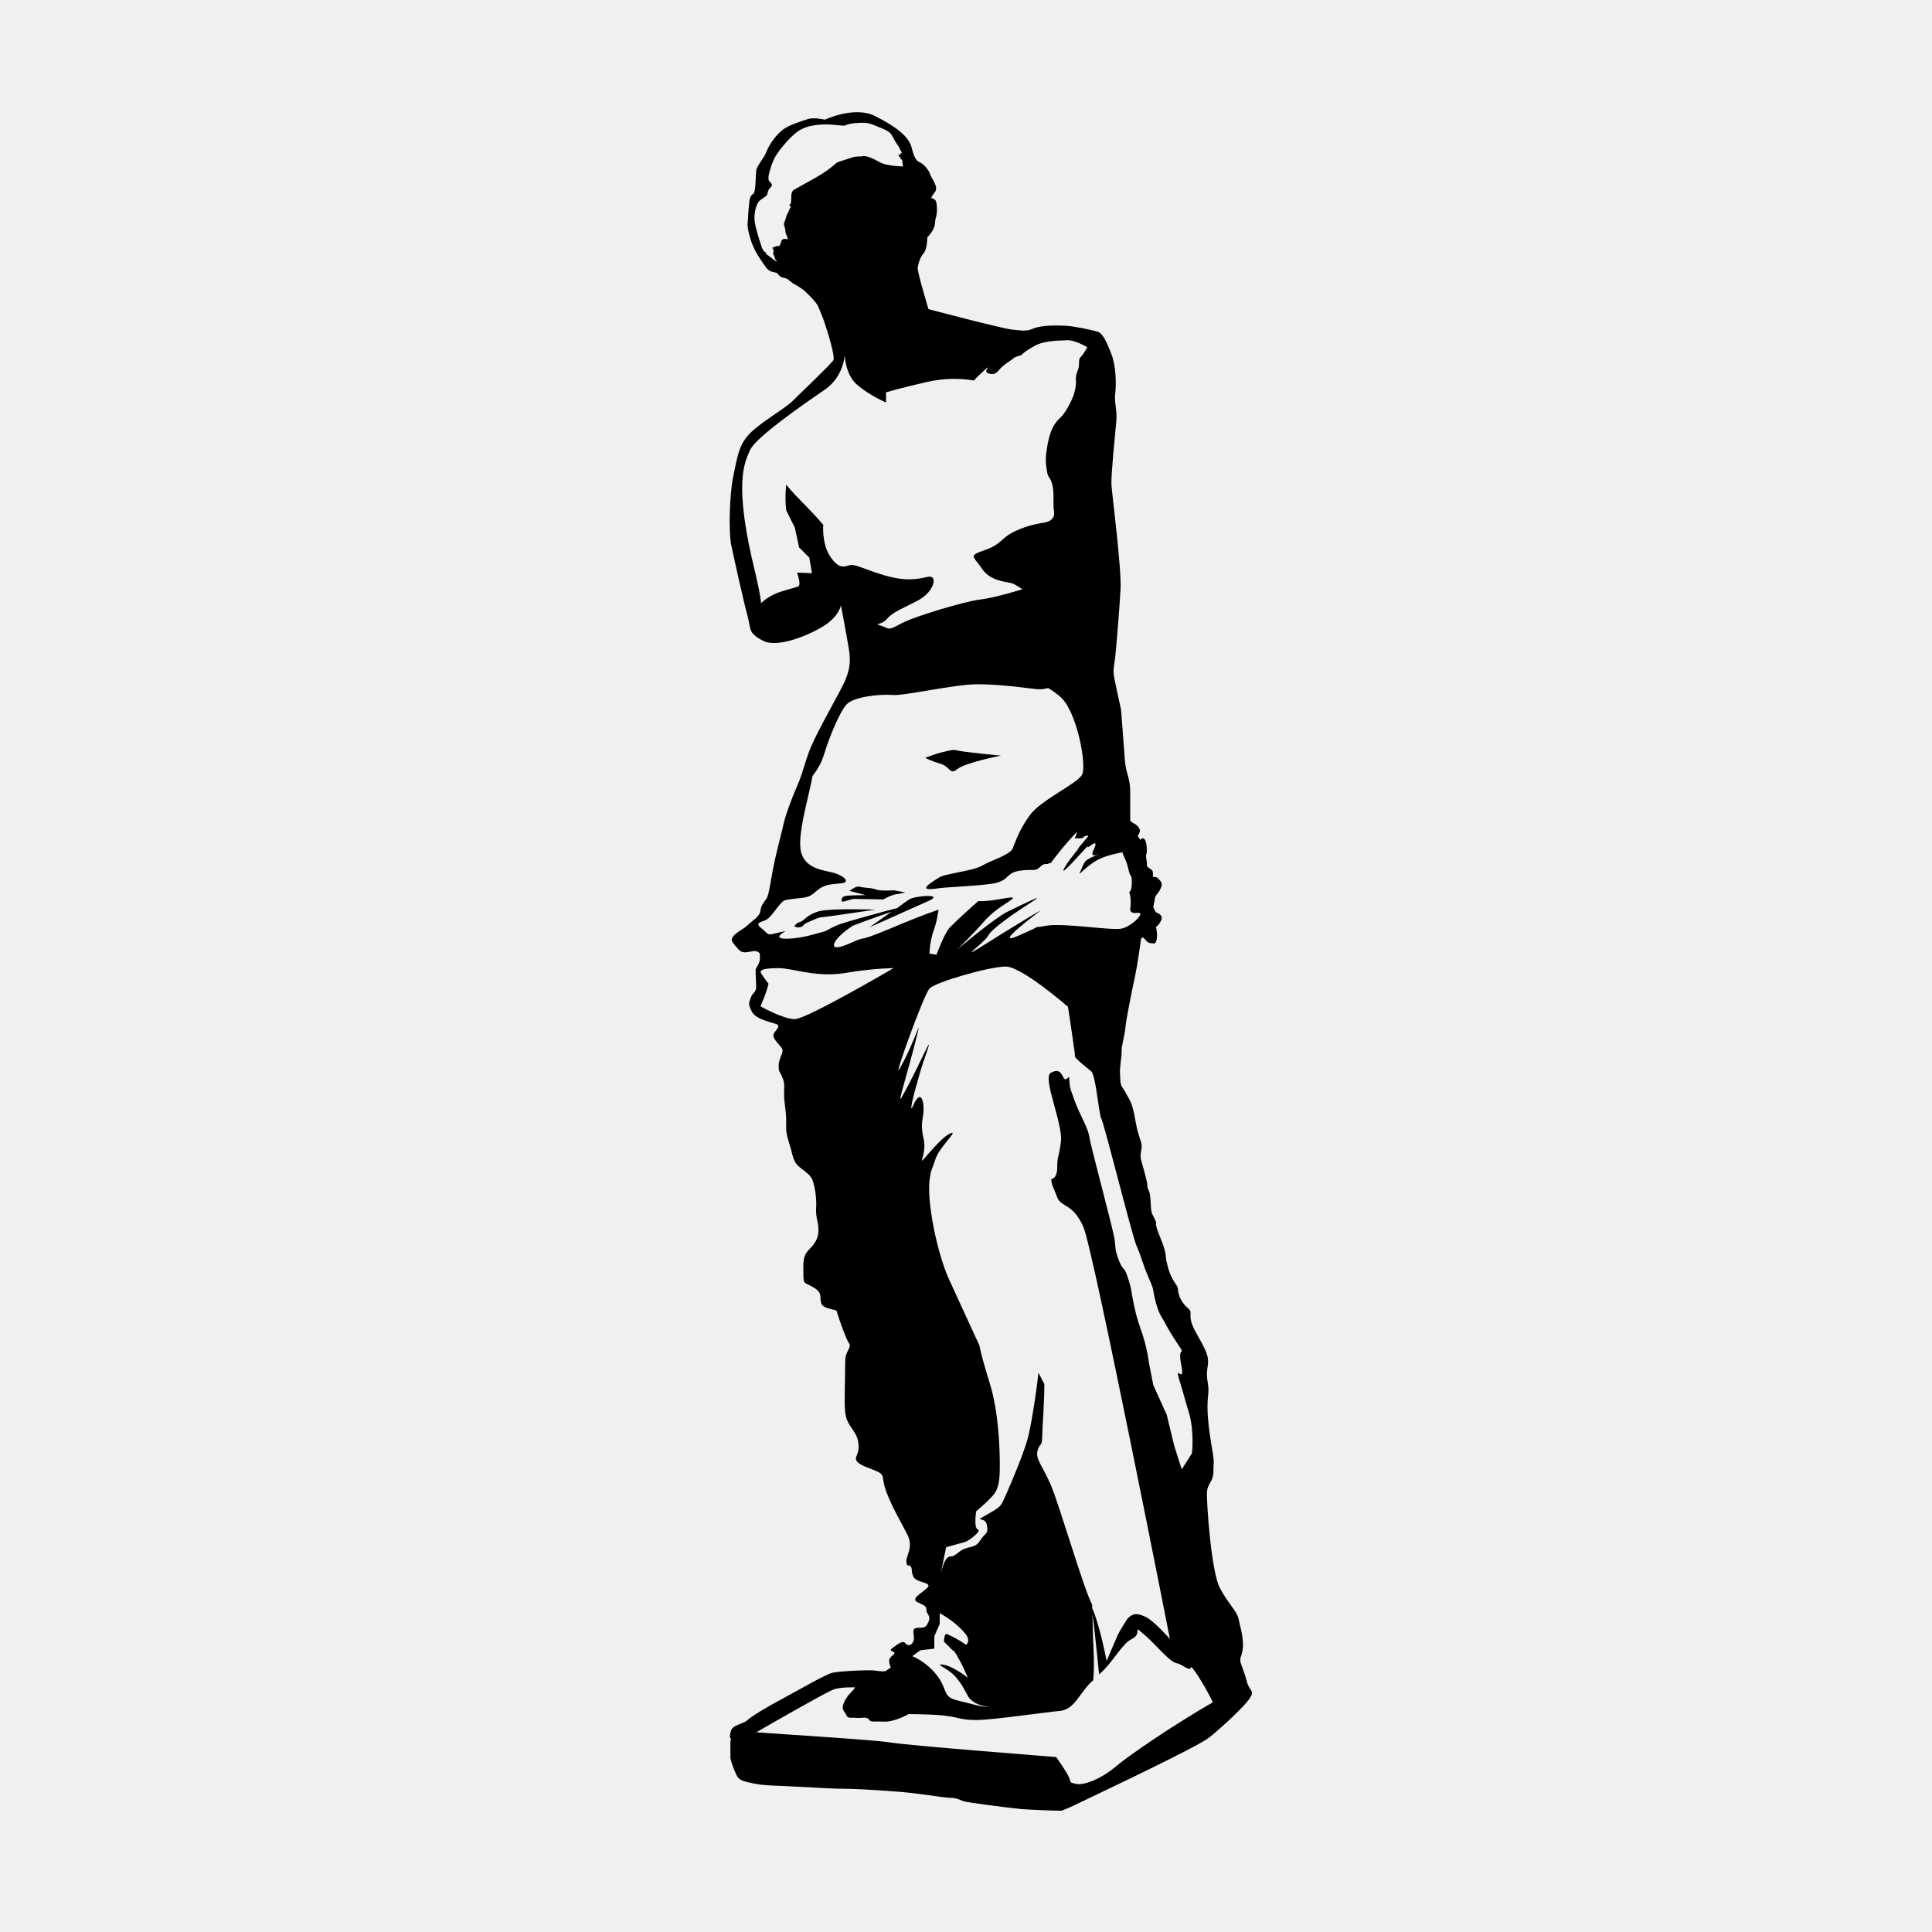
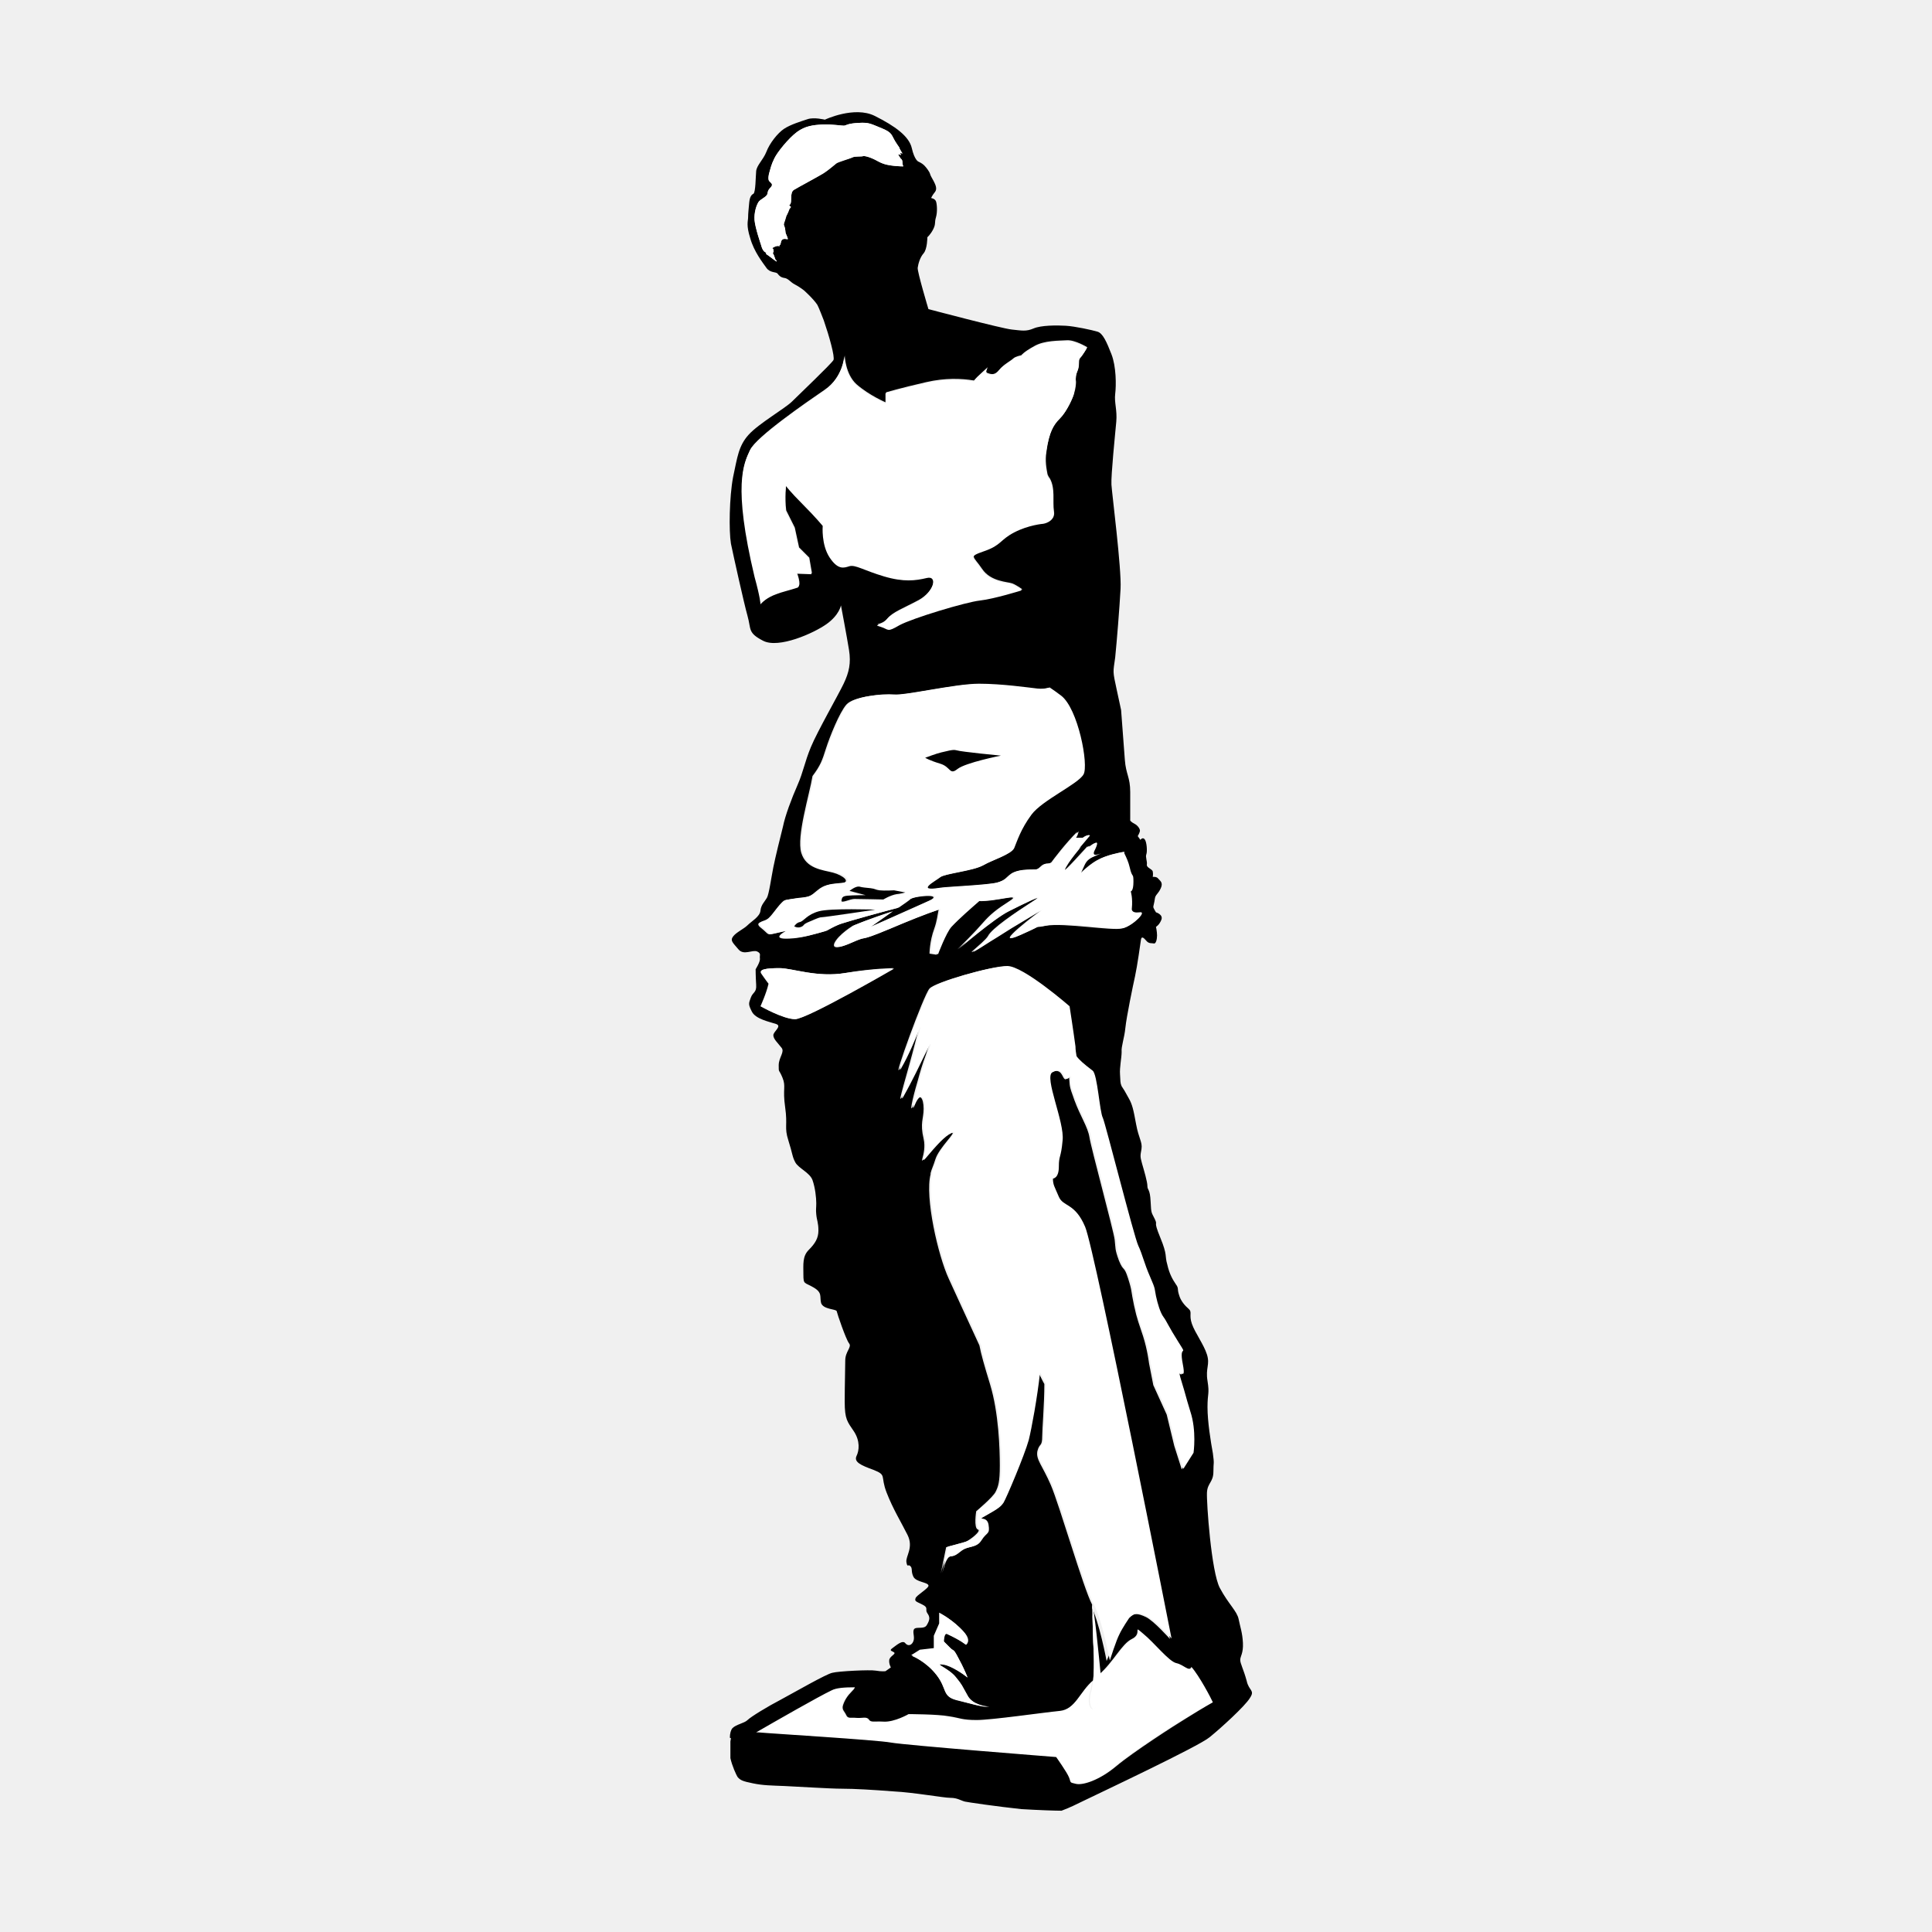
<svg xmlns="http://www.w3.org/2000/svg" version="1.1" id="Layer_3" x="0px" y="0px" viewBox="0 0 360 360" style="enable-background:new 0 0 360 360;" xml:space="preserve">
  <style type="text/css">
- 	.st0{fill:none;}
+ 	.st0{fill:#FFFFFF;}
	.st1{fill:#FFFFFF;}
</style>
  <g>
    <path class="st0" d="M222.2,310.6c-0.3,1-1.4-0.3-2.8-0.7s-4.1-3.8-6.2-5.5c-2.1-1.7,0,0-2.1,1c-1.9,0.9-3.5,4.4-6.1,6.6   c0,0.5,0.1,0.8,0.1,0.9c0,0.5,0,2.4-0.2,3.4c-0.2,0.9-0.6,1.7-1.1,2.1s-1.4-0.9-0.6-3.5c0.1-0.5,0.2-1.1,0.3-1.8   c-2.6,2.1-3.4,5.4-6.2,5.7c-3.1,0.3-12.7,1.7-15.5,1.7s-3.1-0.3-5.2-0.7c-2.1-0.3-7.5-0.4-7.5-0.4s-2.6,1.5-4.6,1.4   c-2-0.1-2.4,0.2-2.8-0.4s-1.3-0.2-2.3-0.3c-1-0.1-1.6,0.2-1.9-0.5c-0.3-0.7-0.9-0.9-0.6-1.9c0.3-0.9,0.9-1.7,1.6-2.5   c0.3-0.3,0.5-0.6,0.6-0.8c-1.9,0-3.5,0.1-4.4,0.6c-2.4,1.2-9.9,5.5-14,7.8c0.1,0,0.3,0,0.4,0c2,0.2,22.1,1.4,24.7,1.9   c2.7,0.5,30.8,2.7,30.8,2.7s2,2.8,2.4,3.8c0.4,1,0,0.9,1.3,1.2c1.3,0.3,4.4-0.6,7.5-3.3s11-7.8,13-8.9c1.2-0.7,3.4-2,5.2-3   C225.8,316.5,223.7,312.2,222.2,310.6z" />
    <path d="M144.2,47.1C144.1,47.1,144.1,47.1,144.2,47.1C144.1,47.1,144.1,47.1,144.2,47.1z" />
    <path d="M144.1,47.1c0,0,0-0.1,0.1-0.3C144.1,47,144.1,47.1,144.1,47.1z" />
    <path d="M231.1,309.3c0-0.7,0.6-1.2,0.5-3.2c-0.1-1.9-0.5-2.9-0.8-4.4s-1.9-2.8-3.5-5.8s-2.5-16-2.4-17.8c0.1-1.8,1.2-1.9,1.2-3.9   c0-1.9,0.2-1.2-0.1-3.4c-0.4-2.2-1-5.9-1-8.6s0.4-2.4,0-4.9c-0.4-2.4,0.5-3-0.1-4.9s-2.2-4-2.8-5.7s0.1-2.2-0.6-2.8   c-0.7-0.6-1.5-1.5-1.8-2.6c-0.4-1.2,0-1.2-0.6-2c-0.6-0.9-1.2-1.9-1.6-3.7c-0.5-1.7,0.1-1.6-1.3-5c-1.4-3.4-0.4-2.1-1-3.4   c-0.6-1.3-0.7-0.9-0.8-3.3s-0.6-2.1-0.6-2.9s-0.6-2.8-1-4.2c-0.4-1.4-0.3-1.5-0.1-2.7c0.2-1.3-0.5-1.9-1-4.6s-0.7-3.7-1.4-4.9   c-0.7-1.3-0.9-1.6-1.3-2.2c-0.3-0.7-0.2-0.9-0.3-2.2s0.3-3.1,0.3-4.2c-0.1-1,0.5-2.5,0.7-4.5c0.2-2,1.4-7.8,1.8-9.6   c0.4-1.8,1-6.1,1.1-6.8c0.1-0.7,0.5-0.4,1,0.2c0.5,0.6,1,0.4,1.4,0.5c0.4,0.1,0.6-0.8,0.6-1.5s-0.2-1.6-0.2-1.6s0.6-0.3,1-1.3   s-1-1.4-1-1.4s-0.5-0.8-0.5-1s0.2-0.8,0.3-1.6c0.1-0.7,0.6-0.8,1.1-1.9c0.5-1.1-0.2-1.4-0.5-1.8c-0.3-0.4-1-0.3-1-0.3s0.1-0.5,0-1   c-0.1-0.5-1.2-0.7-1.1-1.3c0.1-0.6-0.3-1.4-0.1-1.9s0.1-2.3-0.3-2.8c-0.4-0.5-0.8,0.1-0.8,0.1l-0.5-0.7c0,0,0.3-0.5,0.4-0.9   c0.1-0.4-0.4-1.1-1-1.4c-0.6-0.3-0.8-0.6-0.8-0.6s0-2.5,0-5.3c0-2.8-0.8-3.3-1-6c-0.2-2.7-0.7-9.3-0.7-9.3s0,0-0.8-3.7   c-0.8-3.7-0.7-3.2-0.3-6.1c0.3-3,0.8-9.1,1-12.8c0.2-3.7-1.6-17.7-1.7-19.4s0.7-9.5,0.9-11.7s-0.4-3.6-0.2-5.2s0.2-5.1-0.7-7.4   s-1.6-3.9-2.6-4.2s-4.2-1-5.9-1.1s-4.6-0.1-6,0.5s-2.2,0.4-4.1,0.2S173,57.6,173,57.6s-2.1-7-2-7.7c0.1-0.7,0.4-1.9,1.1-2.7   s0.7-3,0.7-3s0.6-0.5,1.1-1.5s0.2-1.2,0.5-2.2s0.2-2.5,0-3s-0.9-0.6-0.9-0.6s0.2-0.5,0.7-1.1s0.1-1.4-0.2-2s-0.6-1-0.7-1.4   c-0.1-0.4-0.7-1.2-1.1-1.6s-1.1-0.7-1.1-0.7s-0.7-0.3-1.2-2.5c-0.5-2.2-3.1-4.1-6.9-6s-9.3,0.7-9.3,0.7s-2-0.5-3.2-0.1   c-1.2,0.4-3.2,1-4.4,1.8c-1.2,0.8-2.7,2.7-3.3,4.3c-0.6,1.5-1.8,2.5-1.9,3.6c-0.1,1.1-0.1,3.9-0.5,4.2c-0.4,0.2-0.7,0.6-0.8,1.7   c-0.1,1.1-0.2,2-0.2,2.7s-0.4,1.4,0.4,3.9c0.7,2.5,2.3,4.5,3,5.5s1.8,0.7,2.1,1.1s0.6,0.7,1.3,0.8c0.7,0.1,1.1,0.8,1.9,1.2   c0.8,0.4,1.7,1.1,1.7,1.1s1.7,1.5,2.5,2.7c0.2,0.3,1.2,2.9,1.2,2.9c1,2.9,2.1,6.8,1.8,7.4c-0.5,0.8-6.4,6.4-7.7,7.7   c-1.3,1.3-6.2,4.1-8.1,6.2c-1.9,2.1-2.1,4.2-2.9,7.9c-0.7,3.7-0.8,10-0.4,12.4c0.5,2.4,2.4,11,3.1,13.5s0,3.1,2.9,4.6   c2.9,1.5,9.4-1.4,11.8-3.1c2.4-1.7,2.7-3.5,2.7-3.5s1.1,5.8,1.5,8.3s0,4.2-1,6.3c-1,2.1-4.9,8.9-6.1,11.8c-1.2,2.9-1.4,4.6-2.5,7.1   c-1.1,2.5-2.3,5.7-2.7,7.7c-0.5,2-1.4,5.6-1.8,7.6s-0.8,5-1.2,5.7c-0.4,0.7-1.1,1.3-1.2,2.4c-0.1,1.1-1.7,2-2.4,2.7   s-2.1,1.3-2.7,2.1c-0.6,0.8,0,1.2,1,2.4c1,1.2,2.6,0,3.5,0.4c0.8,0.4,0.4,0.7,0.5,1.3c0.1,0.6-0.8,2-0.8,2s0,1.3,0.1,2.9   c0.1,1.5-0.6,1.3-1,2.4s-0.5,1.2,0.2,2.6c0.7,1.4,3.3,1.9,4.5,2.3c1.2,0.4-0.5,1.4-0.5,2.1s0.8,1.4,1.5,2.3   c0.7,0.8-0.5,1.8-0.5,3.3c0,1.5,0,0.6,0.7,2.3s0,2,0.5,5.5c0.5,3.5-0.2,3.7,0.6,6.2c0.8,2.5,0.7,3,1.3,4.1s2.7,1.9,3.2,3.3   c0.5,1.4,0.7,3.3,0.7,4.3c0,1-0.1,1.1,0,2.1c0.1,1.1,0.4,1.5,0.4,3c0,1.4-0.6,2.4-1.8,3.6c-1.2,1.2-1,2.7-1,4.6   c0,1.9,0.2,1.4,1.9,2.4c1.7,1,1.1,1.7,1.4,2.9c0.4,1.2,2.7,1.1,2.9,1.5c0.1,0.5,1.7,5.2,2.3,6c0.6,0.7-0.7,1.5-0.7,3.2   s-0.1,4.4-0.1,7.7s0.5,3.7,1.7,5.5c1.2,1.8,1,3.6,0.5,4.6c-0.5,1.1,0.7,1.7,3.2,2.6c2.5,1,1.2,1.1,2.4,4.2c1.2,3.1,2.7,5.5,3.9,7.9   c1.2,2.4-0.4,4-0.2,5.1s0.3,0.3,0.7,0.7c0.5,0.4,0.1,1,0.6,2c0.5,1,2.6,1,2.8,1.6c0.2,0.5-2.2,1.8-2.4,2.4   c-0.2,0.6,0.1,0.6,1.3,1.2s0.4,0.9,0.9,1.6s0.5,1.2-0.1,2.2c-0.5,0.9-2,0.2-2.4,0.8c-0.3,0.6,0.2,1.4-0.1,2.2c-0.3,0.8-1,1-1.5,0.4   c-0.5-0.7-1.7,0.4-2.4,0.9c-0.7,0.5-0.1,0.5,0.3,0.8c0.4,0.3-0.8,0.7-0.9,1.4c-0.1,0.7,0.3,1.4,0.3,1.4l-1,0.7c0,0-0.7,0.1-1.8-0.1   c-1.1-0.2-7,0.1-8.1,0.4c-1.1,0.2-7,3.6-9.6,5c-2.5,1.3-5.6,3.2-6.2,3.8s-2.1,0.8-2.8,1.5c-0.3,0.3-0.5,1-0.5,1.8l0.2,0.1l-0.1,0.6   c0,0,0,1.6,0,3.1c0.3,1.4,1.1,3.2,1.4,3.6c0.5,0.5,0.8,0.7,2.8,1.1c1.9,0.4,3.5,0.4,5.9,0.5c2.4,0.1,8.4,0.5,10.7,0.5   s5.7,0.2,9.6,0.5c3.9,0.2,9.3,1.2,10.6,1.2s1.9,0.5,2.7,0.7c0.4,0.1,5.8,0.9,10.5,1.4c3.3,0.2,6.4,0.3,7.5,0.3   c0.5-0.2,1.4-0.5,3.6-1.6c3.5-1.7,22-10.4,24-12.1c2.1-1.7,6.6-5.8,7.5-7.3c1-1.5-0.2-1.3-0.6-3.2C231.7,311,231.1,310,231.1,309.3   z M147.9,35.4c-0.8,0.5-0.2,2.3-0.7,2.7c-0.4,0.3,0.4,0.3,0.1,0.6c-0.3,0.3-0.2,0.5-0.6,1.2c-0.3,0.6-0.1,0.4-0.6,1.7   c-0.1,0.4,0.1,0.4,0.2,1.1c0.1,0.6,0,0.5,0.2,1c0.2,0.4,0.2,0.4,0.3,0.8c0.1,0.3-1.1-0.5-1.3,0.7c-0.1,0.6-0.3,0.5-0.3,0.4   c0,0,0,0,0,0c0.2,0.6,0,0-0.9,0.4s0,0-0.2,0.9c0.2-0.3,0,0.2-0.1,0.3c0.1,0.1,0.2,0.3,0.4,0.9c0.3,0.9,0,0,0.3,0.5   c0.3,0.5-1-0.6-1.7-1.1c-0.7-0.4,0.1-0.3-0.4-0.5s-0.8-1.4-0.8-1.4s-1.1-3.2-1.2-4.6c-0.1-1.4,0.3-2.7,0.7-3.3   c0.3-0.6,1.6-1,1.7-1.6c0.1-0.6,0.2-0.8,0.7-1.3c0.4-0.5-0.2-0.8-0.4-1.1s-0.1-1.1,0.1-1.7c0.2-0.6,0.3-1.3,0.9-2.5   c0.6-1.2,2.7-3.8,4.2-4.9s3.1-1.3,4.7-1.4c1.8-0.1,3.9,0.3,4.2,0.2c0.3-0.1,0.7-0.4,2.6-0.5c1.9-0.1,2.1,0.1,4.3,1   c2.2,0.9,1.7,1.3,2.8,2.9c1.1,1.6,0,0,0.7,1.2c0.4,0.8,0.3,0.5,0.3,0.6c0.1,0,0,0,0,0c-0.2-0.1-0.4-0.2-0.3,0.1   c0.3,0.6-0.9-0.5-0.2,0.5c0.4,0.6,0.3,0.5,0.3,0.4c0,0,0,0.1,0.1,0.1c0.3,0.5,0,0.4,0.3,1.3c0,0-0.8,0-1.7-0.1   c-0.9-0.1-1.9-0.2-3.1-0.9s-2.3-1-2.7-0.9c-0.3,0.1-1.4,0-1.9,0.2c-0.4,0.2-2.8,0.8-3.1,1.1c-0.3,0.3-1.5,1.3-2.5,1.9   C152.3,33,148.7,34.9,147.9,35.4z M139.8,83.8c1.1-2.4,10.4-8.8,13.9-11.2c3.5-2.4,3.7-6.4,3.7-6.4s0.1,3.5,2.2,5.4   c2.4,2.1,5.5,3.4,5.5,3.4v-1.9c0,0,2.7-0.8,7.5-1.9c3.5-0.8,6.5-0.7,8.9-0.3c0.3-0.4,0.8-0.9,1.7-1.7c1.8-1.7,0,0,0.8,0.3   c0.8,0.3,1.4,0.4,2.2-0.6c0.8-1,2.2-1.7,2.6-2.1c0.4-0.4,1.5-0.6,1.5-0.6s0.4-0.6,2.4-1.7c1.9-1.1,4.6-1,6.1-1.1   c1.5-0.1,3.8,1.3,3.8,1.3s-0.8,1.5-1.3,1.9c-0.4,0.4-0.1,1.4-0.4,2.2c-0.3,0.8-0.3,0.7-0.4,1.4c-0.1,0.7,0,0.6,0,1   c0,0.4-0.1,1.3-0.3,1.9c-0.1,0.7-1.4,3.6-2.6,4.7s-2.1,2.5-2.6,6.3c-0.3,1.8,0,3.2,0.2,4.3c0.1,0.2,0.2,0.5,0.4,0.7   c1.1,1.9,0.5,4.3,0.8,6.2c0.3,1.9-1.9,2.1-1.9,2.1s-2.7,0.3-5.4,1.6s-2.4,2.4-5.6,3.5c-3.2,1.1-2.1,1.1-0.5,3.5   c1.6,2.4,4.8,2.4,5.6,2.7c0.8,0.3,1.9,1.1,1.9,1.1s-5.1,1.6-7.8,1.9c-2.7,0.3-12.6,3.2-15,4.6c-2.4,1.3-1.9,0.8-3.5,0.3   c-1.6-0.5,0,0,1.1-1.3c1.1-1.3,2.9-1.9,5.9-3.5c2.9-1.6,3.7-4.8,1.6-4.3c-2.1,0.5-4.3,0.8-8-0.3c-3.7-1.1-5.4-2.1-6.4-1.9   c-1.1,0.3-2.1,0.8-3.7-1.6c-1.6-2.4-1.3-5.9-1.3-5.9s-1.3-1.6-3.7-4c-2.4-2.4-3.2-3.5-3.2-3.5s-0.3,2.4,0,4.8l1.6,3.2l0.8,3.7   l1.9,1.9l0.5,2.9l-2.8-0.1c0,0,0.9,2.3,0.2,2.6c-1.6,0.5-2.9,0.8-3.9,1.2c-1.9,0.8-2.8,1.7-3,1.9c0,0.1,0,0,0,0s0,0,0,0   c0-0.2,0-1.1-1-5.4C136.6,90.1,138.7,86.2,139.8,83.8z M146.1,167.8c0.7-0.2,1.5-0.3,2.5-0.4c2.2-0.2,2.4-0.4,3.7-1.5   c1.3-1.1,2.4-1.1,4.4-1.3c2-0.2,0.4-1.5-1.5-2s-5-0.7-5.9-3.7c-0.9-3.1,1.5-10.7,2.1-14.3c1.5-2,1.8-2.9,2.5-5.1   c0.7-2.2,2.5-6.7,3.8-8.2c1.3-1.5,6.4-2,8.6-1.8c2.2,0.2,11.5-2,15.8-2c4.4,0,9.1,0.7,10.9,0.9c0.9,0.1,1.6,0,2.3-0.2   c0.7,0.4,1.4,0.9,2.1,1.5c3.2,2.4,5.2,13,4.2,14.7c-1,1.7-7.7,4.7-9.7,7.5c-2,2.7-2.7,5-3.2,6.2c-0.5,1.2-4,2.2-5.7,3.2   c-1.7,1-7,1.5-8,2.2c-1,0.7-4.9,2.8,0,2c1.3-0.2,9-0.5,10.7-1c1.7-0.5,1.7-1,2.7-1.7s3-0.7,4.2-0.7s1.3-1.2,2.4-1.1   c0.1,0,0.2,0,0.4-0.1c0,0,0,0,0,0c0.1,0,0.3-0.1,0.4-0.1c0.6-0.8,2.7-3.6,4.9-5.8c-0.2,0.9-0.5,1.2-0.5,1.2h1.4   c1-0.8,1.2-0.4,1.2-0.4l-2.1,2.5c1.4-1.4-1.2,1.4-2.3,3.3c-1,1.8,1.2-0.6,3.3-2.9c2.1-2.3,0,0,1.6-1.2c1.6-1.2,0.4,1,0.4,1   s-0.6,1.2,0.6,0.8s0,0-1.2,0.6c-1.2,0.6-1.2,1.2-1.8,2.5c-0.6,1.2,0.8-0.8,3.1-2.1c1.6-0.9,3.8-1.3,4.8-1.5c0,0,0,0.1,0,0.1   c0,0.1,0,0.1,0,0.2c0.4,0.8,0.8,1.7,1,2.6c0.5,2.3,0.7,0.9,0.7,2.7c0,1.8-0.5,1.8-0.5,1.8s0.5,1.1,0.2,3.2c0,0-0.2,0.9,1.4,0.7   c1.6-0.2-1.1,2.5-2.9,2.9c-1.8,0.5-10.8-1.1-14.2-0.5c-3.4,0.7,0.7-0.7-5,1.8c-5.6,2.5,4.1-4.7,4.1-4.7s-1.5,0.8-4.7,2.8   c-1.3,0.8-3,1.8-5,3.1c-6.8,4.3-0.9,0.2-0.2-1.1c0.7-1.4,5-4.3,8.1-6.3c3.2-2-1.8,0.5-4.5,1.8c-2.7,1.4-9.3,7-9.3,7   s0.9-0.9,1.9-1.9c1-1,2.2-2.3,2.8-3c1.4-1.6,2.5-2.5,5-4.1c2.5-1.6-2.7,0.2-5.8,0c-1.6,1.4-3.7,3.3-5.3,4.9c-1,1-2.5,5.1-2.5,5.1   l-1.3-0.2c0,0,0-2.3,0.9-4.7c0.5-1.4,0.6-2.6,0.8-3.5c-2.7,0.9-5.9,2.2-9.2,3.6c-7,2.9-3.4,0.9-7.4,2.7c-4.1,1.8-3.2-0.2-1.4-1.8   c0.9-0.8,1.7-1.3,2-1.5c2.8-1.1,6.1-2.2,7.2-2.6c-2,1.4-4.1,2.9-4.1,2.9s8.5-3.8,11.2-5c2.7-1.3-2.7-0.9-3.8-0.2   c-0.3,0.2-1.2,0.8-2.2,1.6c-2.4,0.6-8.9,2.4-10.7,3c-0.8,0.3-1.8,0.8-2.7,1.3c-2.1,0.6-4.4,1.3-6.7,1.4c-3.8,0.2-0.7-1.4-0.7-1.4   s-1.1,0.2-2.3,0.5s-0.9,0-2.3-1.1c-1.4-1.1,0.5-1.1,1.1-1.6C143.8,170.8,145,168.6,146.1,167.8z M148.1,189.9   c-2.2,0-6.4-2.4-6.4-2.4s1.1-2.4,1.5-4.2c0,0-0.7-0.9-1.3-1.8c-0.7-0.9,0.9-1.1,3.3-1.1c2.4,0,7,1.8,12.3,0.9s9-0.9,9-0.9   S150.3,189.9,148.1,189.9z M171.5,307.5l2.6-0.3v-2.3l1-2.3v-2c0,0,2.6,1.3,4.6,3.6c1.4,1.6,0.3,2.3,0.3,2.3s-0.9-0.8-3.5-2   c-0.6-0.3-0.6,1.4-0.6,1.4s0.9,0.9,1.2,1.2c0.9,1,0.4-0.2,2.1,3c0.4,0.8,1.2,2.6,1.1,2.5c-0.6-0.5-3-2.2-4.5-2.4   c-2-0.3,1,0.7,2.3,2.3c1.3,1.6,1,1.3,2.3,3.6c0.9,1.5,3.1,1.9,4,2c0.5,0,0.4,0,0,0c0,0,0,0,0,0c-1.6,0-3.6-0.7-6.2-1.3   c-2.6-0.7-1.6-2-3.6-4.6c-2-2.6-4.6-3.6-4.6-3.6L171.5,307.5z M221,320.2c-2,1.2-9.9,6.3-13,8.9s-6.2,3.6-7.5,3.3   c-1.3-0.3-0.9-0.2-1.3-1.2c-0.4-1-2.4-3.8-2.4-3.8s-28.1-2.2-30.8-2.7c-2.7-0.5-22.8-1.7-24.7-1.9c-0.1,0-0.3,0-0.4,0   c4-2.3,11.5-6.6,14-7.8c0.9-0.5,2.5-0.6,4.4-0.6c-0.1,0.3-0.3,0.5-0.6,0.8c-0.8,0.8-1.3,1.6-1.6,2.5c-0.3,0.9,0.3,1.2,0.6,1.9   c0.3,0.7,0.9,0.4,1.9,0.5c1,0.1,1.9-0.3,2.3,0.3s0.9,0.3,2.8,0.4c2,0.1,4.6-1.4,4.6-1.4s5.4,0,7.5,0.4c2.1,0.3,2.4,0.7,5.2,0.7   s12.4-1.4,15.5-1.7c2.9-0.3,3.7-3.6,6.2-5.7c0.3-2.9,0-7.1,0-7.1l-0.2-7c-1.6-3-6.1-18.6-7.7-22.3s-2.8-4.7-2.5-6.3   c0.4-1.6,0.9-0.7,0.9-2.8c0-1.4,0.4-6,0.4-9.7c-0.4-0.7-0.7-1.4-1.1-2.1c-0.5,4.6-1.5,10.6-2.1,12.6c-0.8,2.9-4.2,10.9-4.7,11.7   c-0.5,0.8-0.8,1-3.1,2.3c-2.3,1.3,0,0,0.3,1.8s-0.3,1.3-1.3,2.9c-1,1.6-2.3,0.8-3.9,2.1c-1.6,1.3-1.3,0.5-2.1,1   c-0.7,0.5-1.2,2.6-1.3,3l0,0.1c0,0,0,0,0-0.1l1-4.9c0,0,2.9-0.8,3.6-1c0.8-0.3,3.1-2.1,2.3-2.3c-0.8-0.3-0.3-3.4-0.3-3.4   s3.1-2.6,3.6-3.6s0.8-1.8,0.8-4.9s-0.2-9.8-1.8-15.1c-1.1-3.6-1.7-5.7-2-7.3c-2-4.3-4.5-9.8-5.7-12.4c-2-4.3-4.5-15.2-3.4-19.5   c0,0,0-0.1,0-0.1c0,0,0-0.1,0-0.1c0.2-0.8,0.5-1.3,0.9-2.6c0.7-2.2,4.1-5.2,3-4.9c-1.1,0.4-2.2,1.5-4.5,4.1c-2.2,2.6,0,0-0.7-3   s0-3.7,0-5.6s-0.7-3.4-1.9-0.7c-0.8,1.9-0.3-0.8,0.8-4.5c0.4-1.5,0.9-3.2,1.5-4.8c1.9-5.6-1.1,1.9-4.5,7.9   c-0.9,1.6,1.1-4.5,2.6-10.5c1.5-6,0,0-3,5.2c-1.3,2.3,4.5-13.8,5.6-15s11.2-4.1,14.2-4.1s11.6,7.5,11.6,7.5s0.7,4.5,1.1,7.5   c0.1,0.6,0.2,1.2,0.2,1.8c0.5,0.7,1.3,1.3,3,2.7c0.9,0.7,1.4,7.7,1.9,8.8c0.6,1.1,5.8,22.1,6.6,23.8c0.8,1.7,1.1,3.3,2.2,5.8   c1.1,2.5,0.8,2.2,1.1,3.6c0.3,1.4,0.8,3,1.4,3.9s0.8,1.7,2.8,4.7s0,0,0.8,4.1c0.8,4.1-1.4-0.6-0.3,3c1.1,3.6,0.6,2.2,1.7,5.8   c1.1,3.6,0.6,7.7,0.6,7.7l-1.9,3l-1.4-4.4l-1.4-5.8l-2.5-5.5l-0.8-4.1c0,0-0.3-2.5-1.1-5c-0.8-2.5-1.1-3-1.7-5.8s-0.3-2.5-1.1-5   c-0.8-2.5-0.8-1.1-1.7-3.3c-0.8-2.2-0.6-2.2-0.8-3.9s-4.4-17.1-4.7-19.1c-0.3-1.9-1.7-3.9-2.8-6.9c-1.1-3-0.8-2.5-1-4.4   c-1.5,1.9-0.7-2.2-3.4-0.7c-1.6,0.9,2.2,9.3,1.9,12.7c-0.4,3.4-0.7,2.6-0.7,4.9c0,2.2-1.1,2.2-1.1,2.2c0,1.1,0.4,1.5,1.1,3.4   s3,1.1,4.9,5.6s16.1,76.7,16.1,76.7s-3-3.4-4.5-4.1c-1.5-0.7-2.3-0.8-3.4,0.3c0,0-1.3,2-1.8,3c-0.5,1.1-2.1,4.9-2.1,4.9   s-1.4-7.5-3-10.5c0.4,0.7,1.3,10.1,1.6,13c2.6-2.2,4.2-5.7,6.1-6.6c2.1-1,0-2.8,2.1-1c2.1,1.7,4.8,5.2,6.2,5.5s2.4,1.7,2.8,0.7   c1.5,1.7,3.7,5.9,4,6.6C224.4,318.1,222.1,319.5,221,320.2z" />
    <path class="st1" d="M141.7,112.6C141.6,112.7,141.6,112.7,141.7,112.6C141.6,112.7,141.7,112.7,141.7,112.6z" />
    <path class="st0" d="M141.7,112.6c0.2-0.2,1-1.2,3-1.9c1-0.4,2.4-0.7,3.9-1.2c0.7-0.2-0.2-2.6-0.2-2.6l2.8,0.1l-0.5-2.9l-1.9-1.9   l-0.8-3.7l-1.6-3.2c-0.3-2.4,0-4.8,0-4.8s0.8,1.1,3.2,3.5c2.4,2.4,3.7,4,3.7,4s-0.3,3.5,1.3,5.9c1.6,2.4,2.7,1.9,3.7,1.6   c1.1-0.3,2.7,0.8,6.4,1.9c3.7,1.1,5.9,0.8,8,0.3c2.1-0.5,1.3,2.7-1.6,4.3c-2.9,1.6-4.8,2.1-5.9,3.5c-1.1,1.3-2.7,0.8-1.1,1.3   c1.6,0.5,1.1,1.1,3.5-0.3c2.4-1.3,12.3-4.3,15-4.6c2.7-0.3,7.8-1.9,7.8-1.9s-1.1-0.8-1.9-1.1c-0.8-0.3-4-0.3-5.6-2.7   c-1.6-2.4-2.7-2.4,0.5-3.5c3.2-1.1,2.9-2.1,5.6-3.5s5.4-1.6,5.4-1.6s2.1-0.3,1.9-2.1c-0.3-1.9,0.3-4.3-0.8-6.2   c-0.1-0.2-0.3-0.5-0.4-0.7c-0.3-1-0.5-2.5-0.2-4.3c0.6-3.8,1.4-5.1,2.6-6.3s2.5-4,2.6-4.7c0.1-0.7,0.3-1.5,0.3-1.9   c0-0.4-0.1-0.3,0-1c0.1-0.7,0.1-0.6,0.4-1.4c0.3-0.8,0-1.8,0.4-2.2c0.4-0.4,1.3-1.9,1.3-1.9s-2.2-1.4-3.8-1.3   c-1.5,0.1-4.2,0-6.1,1.1c-1.9,1.1-2.4,1.7-2.4,1.7s-1.1,0.1-1.5,0.6c-0.4,0.4-1.8,1.1-2.6,2.1c-0.8,1-1.4,0.8-2.2,0.6   c-0.8-0.3,1-1.9-0.8-0.3c-0.9,0.8-1.4,1.3-1.7,1.7c-2.3-0.4-5.4-0.5-8.9,0.3c-4.8,1.1-7.5,1.9-7.5,1.9v1.9c0,0-3.1-1.3-5.5-3.4   c-2.1-1.9-2.2-5.4-2.2-5.4s-0.2,3.9-3.7,6.4c-3.5,2.4-12.8,8.8-13.9,11.2c-1.1,2.4-3.2,6.3,0.9,23.5   C141.7,111.5,141.7,112.5,141.7,112.6z" />
    <path class="st0" d="M157.6,181.3c-5.3,0.9-9.9-0.9-12.3-0.9c-2.4,0-4,0.2-3.3,1.1c0.7,0.9,1.3,1.8,1.3,1.8   c-0.4,1.8-1.5,4.2-1.5,4.2s4.2,2.4,6.4,2.4c2.2,0,18.4-9.4,18.4-9.4S162.8,180.5,157.6,181.3z" />
    <path class="st0" d="M143.2,171.2c-0.7,0.5-2.5,0.5-1.1,1.6c1.4,1.1,1.1,1.4,2.3,1.1s2.3-0.5,2.3-0.5s-3.2,1.6,0.7,1.4   c2.3-0.1,4.6-0.8,6.7-1.4c0.9-0.5,1.8-1,2.7-1.3c1.8-0.6,8.4-2.4,10.7-3c1-0.7,1.9-1.3,2.2-1.6c1.1-0.7,6.5-1.1,3.8,0.2   c-2.7,1.3-11.2,5-11.2,5s2.1-1.5,4.1-2.9c-1,0.3-4.4,1.4-7.2,2.6c-0.3,0.3-1.1,0.8-2,1.5c-1.8,1.6-2.7,3.6,1.4,1.8   c4.1-1.8,0.5,0.2,7.4-2.7c3.3-1.4,6.5-2.7,9.2-3.6c-0.2,0.9-0.3,2.1-0.8,3.5c-0.9,2.5-0.9,4.7-0.9,4.7l1.3,0.2c0,0,1.5-4,2.5-5.1   c1.5-1.6,3.7-3.5,5.3-4.9c3.2,0.2,8.3-1.6,5.8,0c-2.5,1.6-3.6,2.5-5,4.1c-0.7,0.8-1.8,2-2.8,3c-1,1.1-1.9,1.9-1.9,1.9   s6.5-5.6,9.3-7c2.7-1.4,7.7-3.8,4.5-1.8c-3.2,2-7.4,5-8.1,6.3c-0.7,1.4-6.5,5.4,0.2,1.1c2-1.2,3.6-2.3,5-3.1c3.3-2,4.7-2.8,4.7-2.8   s-9.7,7.2-4.1,4.7c5.6-2.5,1.6-1.1,5-1.8c3.4-0.7,12.4,0.9,14.2,0.5c1.8-0.5,4.5-3.2,2.9-2.9c-1.6,0.2-1.4-0.7-1.4-0.7   c0.2-2-0.2-3.2-0.2-3.2s0.5,0,0.5-1.8c0-1.8-0.2-0.5-0.7-2.7c-0.2-0.9-0.6-1.8-1-2.6c0-0.1,0-0.1,0-0.2c0,0,0-0.1,0-0.1   c-1.1,0.2-3.2,0.6-4.8,1.5c-2.3,1.2-3.7,3.3-3.1,2.1c0.6-1.2,0.6-1.8,1.8-2.5c1.2-0.6,2.5-1,1.2-0.6s-0.6-0.8-0.6-0.8   s1.2-2.3-0.4-1c-1.6,1.2,0.4-1-1.6,1.2c-2.1,2.3-4.3,4.7-3.3,2.9c1-1.8,3.7-4.7,2.3-3.3l2.1-2.5c0,0-0.2-0.4-1.2,0.4h-1.4   c0,0,0.3-0.3,0.5-1.2c-2.2,2.2-4.4,5-4.9,5.8c-0.1,0-0.3,0.1-0.4,0.1c0,0,0,0,0,0c-0.1,0.1-0.3,0.1-0.4,0.1   c-1.1-0.1-1.2,1.1-2.4,1.1s-3.2,0-4.2,0.7s-1,1.2-2.7,1.7c-1.7,0.5-9.4,0.8-10.7,1c-4.9,0.8-1-1.2,0-2c1-0.7,6.2-1.2,8-2.2   c1.7-1,5.2-2,5.7-3.2c0.5-1.2,1.2-3.5,3.2-6.2c2-2.7,8.7-5.7,9.7-7.5c1-1.7-1-12.3-4.2-14.7c-0.8-0.6-1.5-1.1-2.1-1.5   c-0.7,0.2-1.4,0.3-2.3,0.2c-1.8-0.2-6.6-0.9-10.9-0.9c-4.4,0-13.6,2.2-15.8,2c-2.2-0.2-7.3,0.4-8.6,1.8c-1.3,1.5-3.1,6-3.8,8.2   c-0.7,2.2-1.1,3.1-2.5,5.1c-0.6,3.6-3,11.2-2.1,14.3c0.9,3.1,3.9,3.3,5.9,3.7s3.5,1.8,1.5,2c-2,0.2-3.1,0.2-4.4,1.3   c-1.3,1.1-1.5,1.3-3.7,1.5c-0.9,0.1-1.8,0.3-2.5,0.4C145,168.6,143.8,170.8,143.2,171.2z M150.8,171.8c-1.4,0.6-0.8,0.7-1.6,1   c-0.7,0.3-1.3-0.1-1.3-0.1s0.4-0.7,1.1-0.8c0.7-0.1,1.4-1.4,3.5-2s10.5-0.3,10.5-0.3s-9.6,1.4-10,1.4S152.3,171.2,150.8,171.8z    M175.3,140.2c1-0.2,2.1-0.5,2.8-0.4c0.9,0.2,8.3,1,8.3,1s-6.6,1.4-8.1,2.5c-1.5,1.2-1.2-0.4-3.2-1c-2-0.6-2.8-1.1-2.8-1.1   S174.5,140.4,175.3,140.2z M157.8,167.1c1-0.1,3.4-0.1,3.4-0.1l-3-0.8c0,0,1.1-1,1.8-0.8c0.7,0.1,1.3,0.1,2.1,0.3   c0.8,0.1,0.8,0.3,1.7,0.4c0.8,0.1,2.7,0,2.7,0l2.1,0.4c0,0-1.1,0.2-1.6,0.3c-1.3,0.1-2.5,1-2.5,1s-4.5-0.1-5.4-0.1   c-0.8,0-2.5,0.8-2.4,0.3C156.9,167.3,156.8,167.3,157.8,167.1z" />
    <path d="M163.1,169.5c0,0-8.3-0.3-10.5,0.3s-2.8,1.8-3.5,2c-0.7,0.1-1.1,0.8-1.1,0.8s0.6,0.4,1.3,0.1c0.7-0.3,0.1-0.4,1.6-1   c1.4-0.6,1.8-0.8,2.3-0.8S163.1,169.5,163.1,169.5z" />
    <path d="M156.8,167.8c-0.1,0.6,1.6-0.3,2.4-0.3c0.8,0,5.4,0.1,5.4,0.1s1.3-0.8,2.5-1c0.4,0,1.6-0.3,1.6-0.3l-2.1-0.4   c0,0-1.8,0.1-2.7,0c-0.8-0.1-0.8-0.3-1.7-0.4c-0.8-0.1-1.4-0.1-2.1-0.3c-0.7-0.1-1.8,0.8-1.8,0.8l3,0.8c0,0-2.4,0-3.4,0.1   S156.9,167.3,156.8,167.8z" />
    <path d="M178.4,143.3c1.5-1.2,8.1-2.5,8.1-2.5s-7.4-0.7-8.3-1c-0.7-0.2-1.8,0.2-2.8,0.4c-0.9,0.2-3,1-3,1s0.8,0.5,2.8,1.1   C177.2,142.9,176.9,144.5,178.4,143.3z" />
    <path class="st1" d="M175.4,293.1C175.4,293.2,175.4,293.2,175.4,293.1L175.4,293.1z" />
    <path class="st0" d="M174.5,312.1c2,2.6,1,3.9,3.6,4.6c2.6,0.7,4.6,1.3,6.2,1.3c0,0,0,0,0,0c-0.9-0.1-3.1-0.4-4-2   c-1.3-2.3-1-2-2.3-3.6c-1.3-1.6-4.3-2.6-2.3-2.3c1.5,0.2,3.9,1.9,4.5,2.4c0.1,0.1-0.6-1.6-1.1-2.5c-1.6-3.3-1.2-2.1-2.1-3   c-0.2-0.2-1.2-1.2-1.2-1.2s0.1-1.6,0.6-1.4c2.6,1.2,3.5,2,3.5,2s1-0.7-0.3-2.3c-2-2.3-4.6-3.6-4.6-3.6v2l-1,2.3v2.3l-2.6,0.3   l-1.6,1C169.9,308.5,172.5,309.5,174.5,312.1z" />
    <path class="st0" d="M158.9,29.3c0.4-0.2,1.6-0.1,1.9-0.2c0.3-0.1,1.4,0.2,2.7,0.9s2.2,0.8,3.1,0.9c0.9,0.1,1.7,0.1,1.7,0.1   c-0.3-0.9,0-0.8-0.3-1.3c0-0.1-0.1-0.1-0.1-0.1c0.1,0.1,0.1,0.2-0.3-0.4c-0.7-1.1,0.6,0.1,0.2-0.5c-0.1-0.3,0-0.2,0.3-0.1   c0.1,0,0.2,0.2-0.3-0.6c-0.7-1.2,0.4,0.4-0.7-1.2c-1.1-1.6-0.6-2-2.8-2.9c-2.2-0.9-2.4-1.1-4.3-1c-1.9,0.1-2.2,0.4-2.6,0.5   c-0.3,0.1-2.4-0.3-4.2-0.2c-1.6,0.1-3.1,0.2-4.7,1.4s-3.7,3.8-4.2,4.9c-0.6,1.2-0.7,1.8-0.9,2.5c-0.2,0.6-0.3,1.4-0.1,1.7   s0.9,0.5,0.4,1.1c-0.4,0.5-0.6,0.6-0.7,1.3c-0.1,0.6-1.3,1-1.7,1.6c-0.3,0.6-0.8,1.9-0.7,3.3c0.1,1.4,1.2,4.6,1.2,4.6   s0.2,1.1,0.8,1.4s-0.2,0.1,0.4,0.5c0.7,0.4,2,1.6,1.7,1.1c-0.3-0.5,0,0.3-0.3-0.5c-0.2-0.6-0.3-0.8-0.4-0.9c0,0,0,0,0,0   c0-0.1,0-0.1,0.1-0.3c0.2-0.9-0.7-0.4,0.2-0.9s1.1,0.2,0.9-0.4c0,0,0,0,0,0c0.1,0.1,0.2,0.2,0.3-0.4c0.2-1.2,1.4-0.4,1.3-0.7   c-0.1-0.3-0.1-0.3-0.3-0.8c-0.2-0.4-0.1-0.3-0.2-1c-0.1-0.6-0.4-0.7-0.2-1.1c0.4-1.3,0.2-1.1,0.6-1.7c0.3-0.6,0.2-0.9,0.6-1.2   c0.3-0.3-0.6-0.3-0.1-0.6c0.4-0.3-0.1-2.1,0.7-2.7c0.8-0.5,4.4-2.4,5.4-3c1-0.6,2.1-1.6,2.5-1.9C156.1,30.2,158.4,29.6,158.9,29.3z   " />
    <path class="st0" d="M203.9,318.4c0.5-0.5,0.9-1.2,1.1-2.1c0.2-0.9,0.2-2.9,0.2-3.4c0-0.1,0-0.4-0.1-0.9c-0.3-3-1.2-12.4-1.6-13   l0.2,7c0,0,0.3,4.2,0,7.1c-0.1,0.7-0.2,1.3-0.3,1.8C202.6,317.5,203.5,318.8,203.9,318.4z" />
    <path class="st0" d="M208.6,304.5c0.5-1.1,1.8-3,1.8-3c1.1-1.1,1.9-1.1,3.4-0.3c1.5,0.7,4.5,4.1,4.5,4.1s-14.2-72.2-16.1-76.7   s-4.1-3.7-4.9-5.6s-1.1-2.2-1.1-3.4c0,0,1.1,0,1.1-2.2c0-2.2,0.4-1.5,0.7-4.9c0.4-3.4-3.5-11.8-1.9-12.7c2.6-1.5,1.9,2.6,3.4,0.7   c0.1,1.9-0.1,1.4,1,4.4c1.1,3,2.5,5,2.8,6.9c0.3,1.9,4.4,17.4,4.7,19.1s0,1.7,0.8,3.9c0.8,2.2,0.8,0.8,1.7,3.3   c0.8,2.5,0.6,2.2,1.1,5s0.8,3.3,1.7,5.8c0.8,2.5,1.1,5,1.1,5l0.8,4.1l2.5,5.5l1.4,5.8l1.4,4.4l1.9-3c0,0,0.6-4.1-0.6-7.7   c-1.1-3.6-0.6-2.2-1.7-5.8c-1.1-3.6,1.1,1.1,0.3-3c-0.8-4.1,1.1-1.1-0.8-4.1s-2.2-3.9-2.8-4.7s-1.1-2.5-1.4-3.9   c-0.3-1.4,0-1.1-1.1-3.6c-1.1-2.5-1.4-4.1-2.2-5.8c-0.8-1.7-6.1-22.7-6.6-23.8c-0.6-1.1-1-8.1-1.9-8.8c-1.7-1.3-2.5-2-3-2.7   c-0.1-0.6-0.2-1.2-0.2-1.8c-0.4-3-1.1-7.5-1.1-7.5s-8.6-7.5-11.6-7.5s-13.1,3-14.2,4.1s-6.9,17.3-5.6,15c3-5.2,4.5-11.2,3-5.2   c-1.5,6-3.5,12.1-2.6,10.5c3.4-6,6.4-13.5,4.5-7.9c-0.5,1.6-1.1,3.3-1.5,4.8c-1,3.7-1.6,6.4-0.8,4.5c1.1-2.6,1.9-1.1,1.9,0.7   s-0.7,2.6,0,5.6s-1.5,5.6,0.7,3c2.2-2.6,3.4-3.7,4.5-4.1c1.1-0.4-2.2,2.6-3,4.9c-0.4,1.3-0.8,1.9-0.9,2.6c0,0,0,0.1,0,0.1   c0,0,0,0.1,0,0.1c-1.1,4.3,1.4,15.2,3.4,19.5c1.2,2.6,3.7,8.1,5.7,12.4c0.3,1.6,0.9,3.7,2,7.3c1.6,5.3,1.8,11.9,1.8,15.1   s-0.3,3.9-0.8,4.9s-3.6,3.6-3.6,3.6s-0.5,3.1,0.3,3.4c0.8,0.3-1.6,2.1-2.3,2.3c-0.8,0.3-3.6,1-3.6,1l-1,4.9c0.1-0.4,0.6-2.6,1.3-3   c0.8-0.5,0.5,0.3,2.1-1c1.6-1.3,2.9-0.5,3.9-2.1c1-1.6,1.6-1,1.3-2.9s-2.6-0.5-0.3-1.8c2.3-1.3,2.6-1.6,3.1-2.3   c0.5-0.8,3.9-8.8,4.7-11.7c0.5-2,1.6-7.9,2.1-12.6c0.4,0.7,0.7,1.4,1.1,2.1c-0.1,3.8-0.4,8.3-0.4,9.7c0,2.1-0.5,1.2-0.9,2.8   c-0.4,1.6,0.9,2.6,2.5,6.3s6.1,19.3,7.7,22.3s3,10.5,3,10.5S208,305.6,208.6,304.5z" />
  </g>
</svg>
